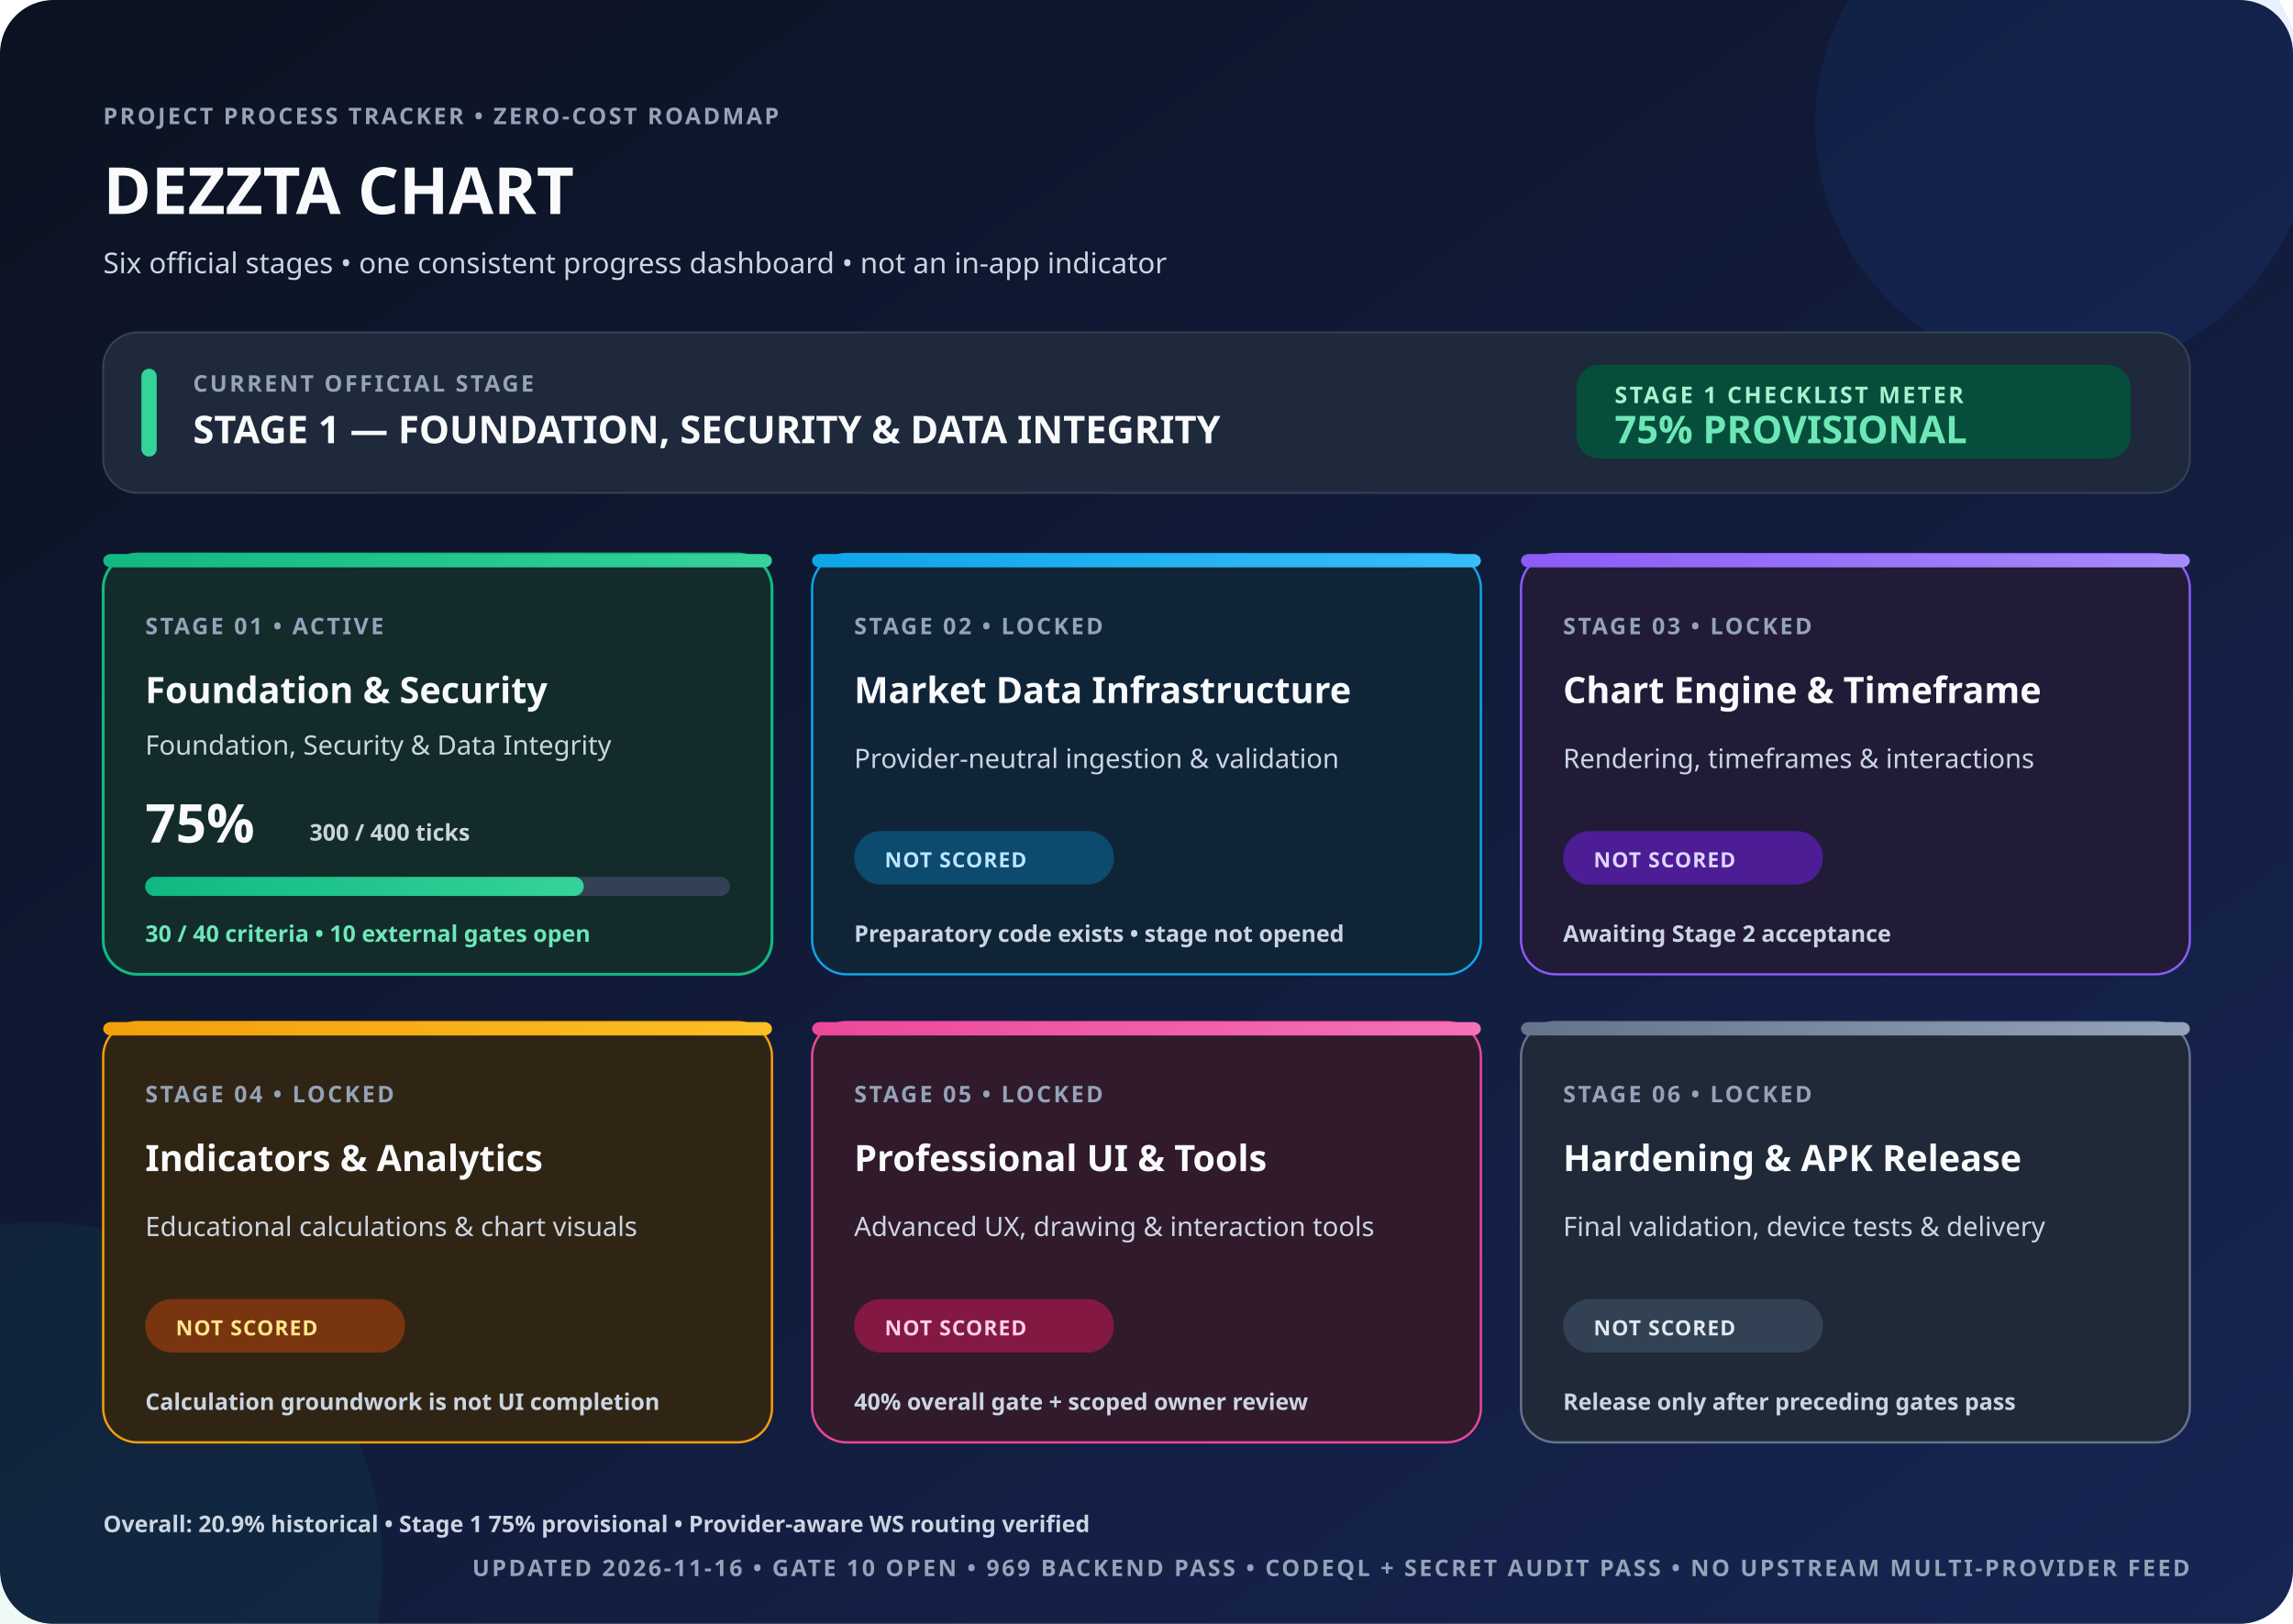
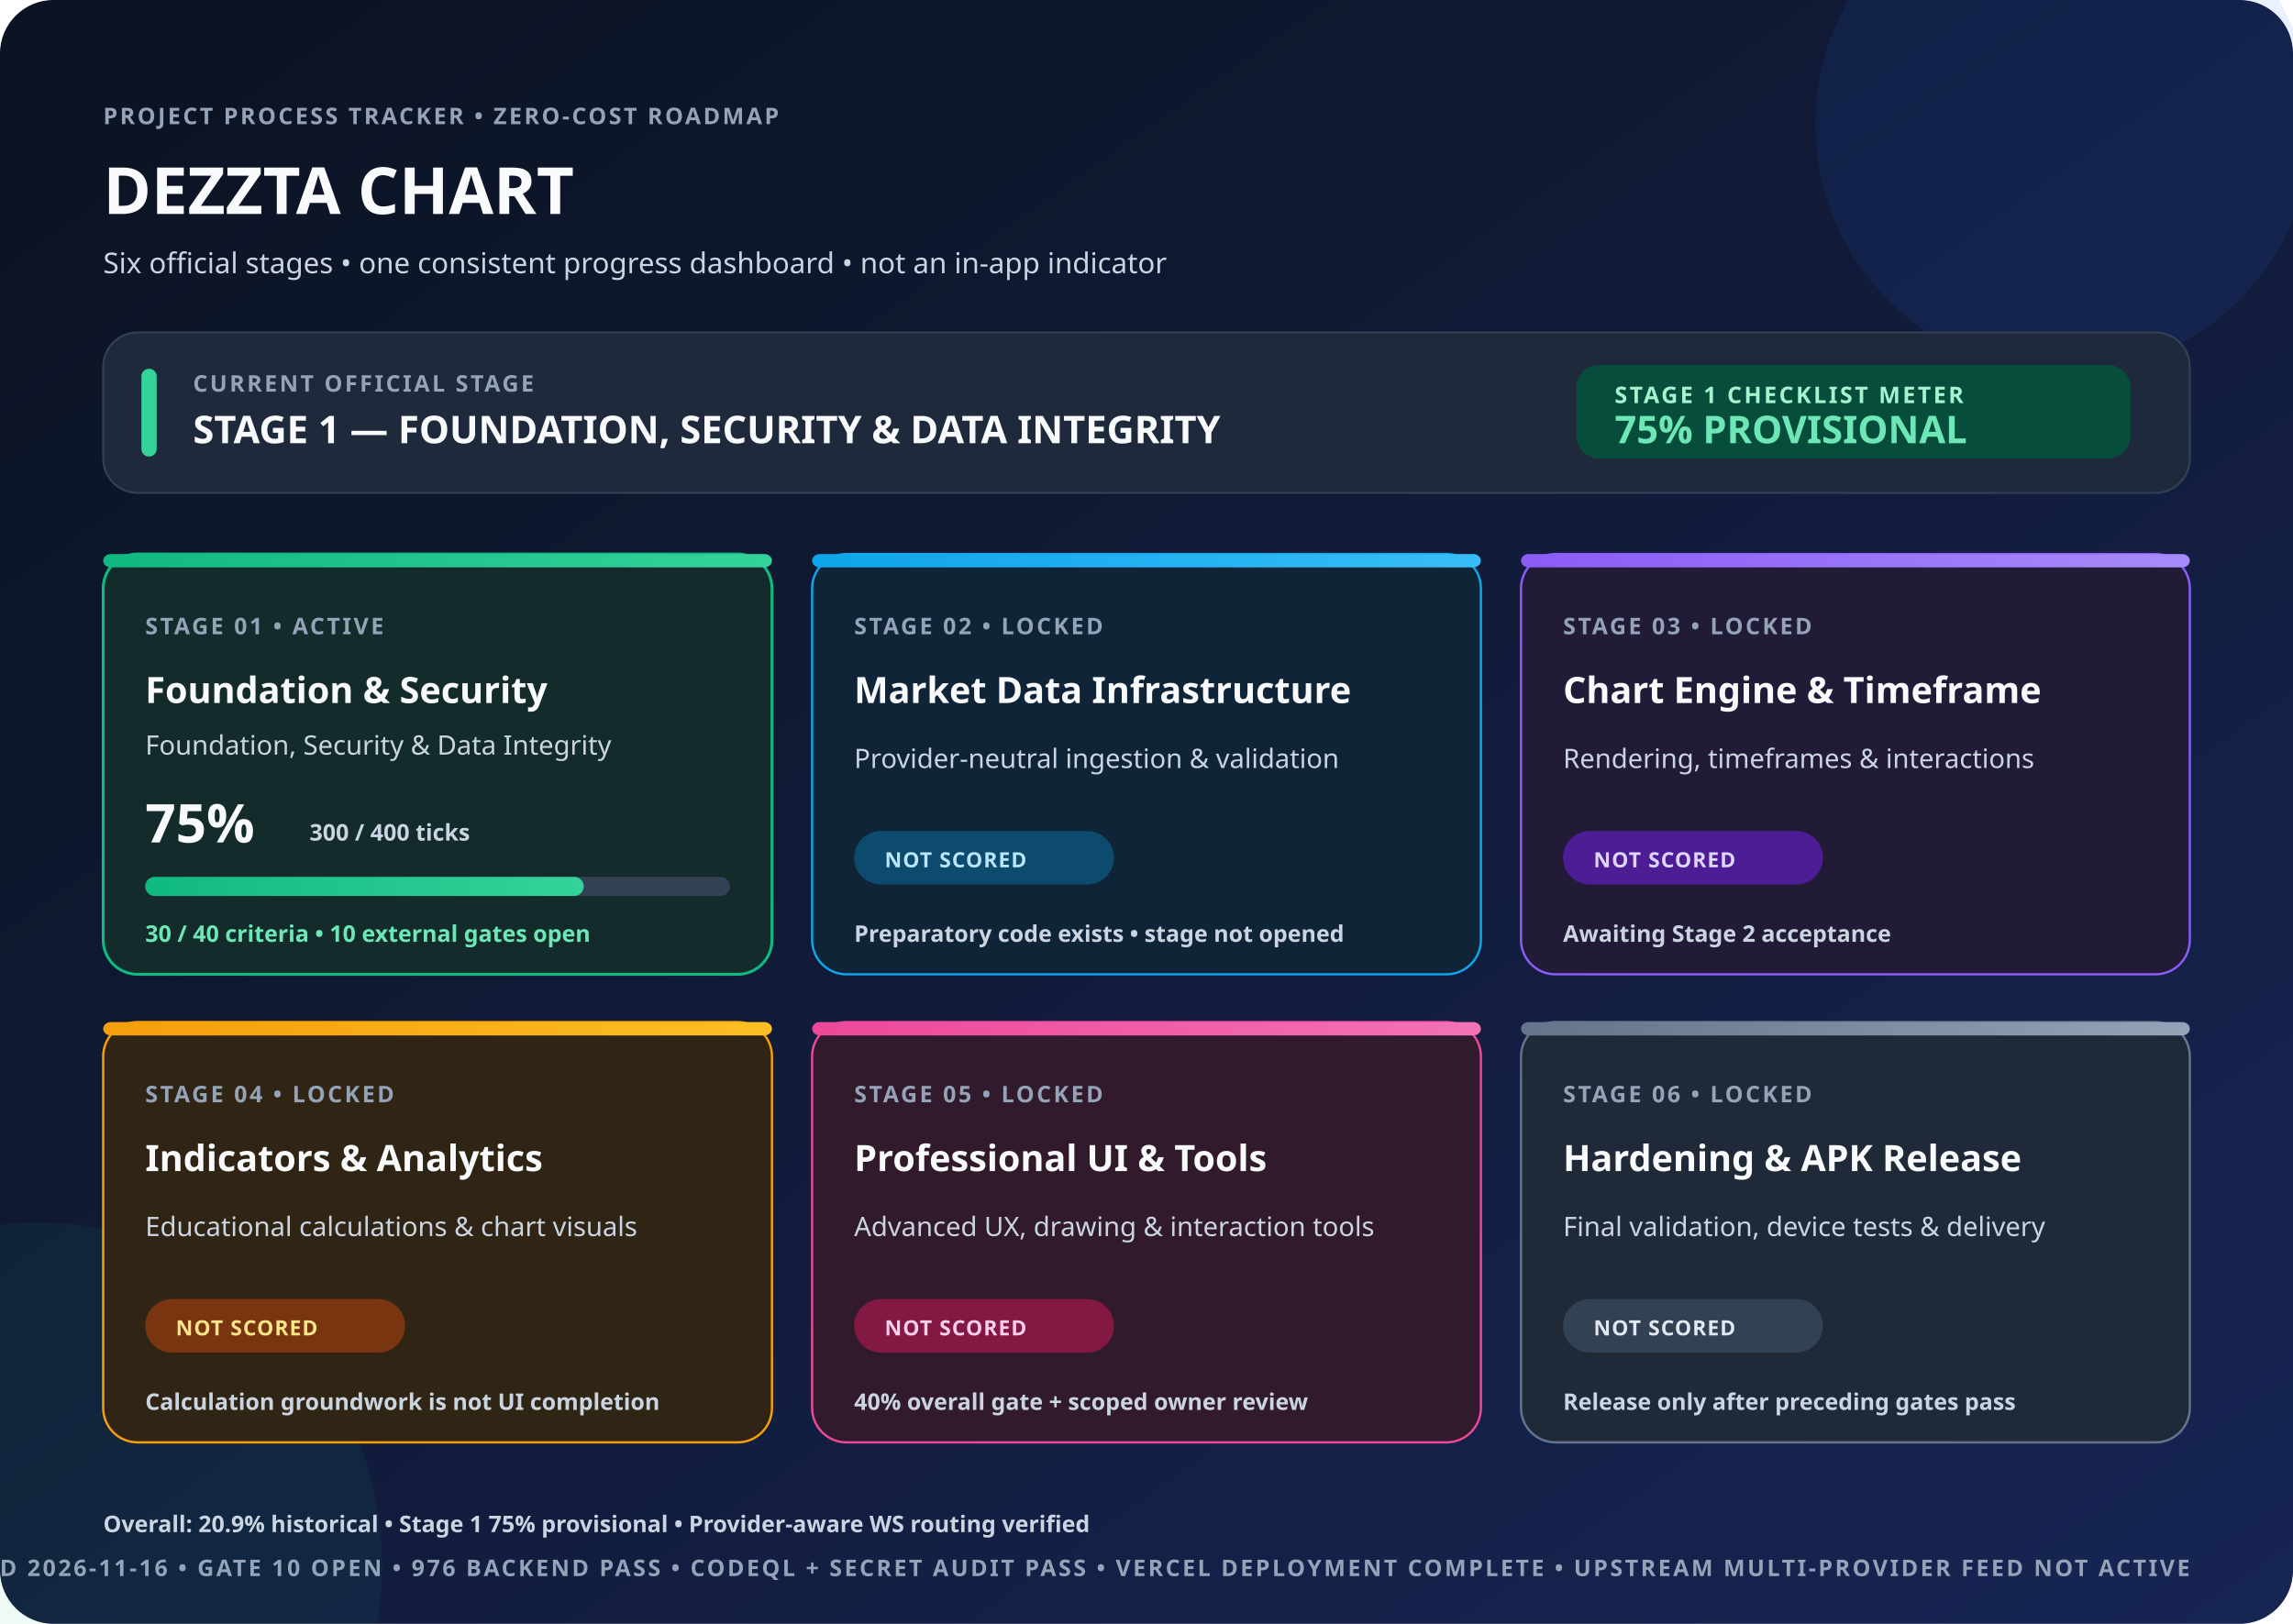
<svg xmlns="http://www.w3.org/2000/svg" width="1200" height="850" viewBox="0 0 1200 850" role="img" aria-labelledby="title desc">
  <defs>
    <linearGradient id="bg" x1="0" y1="0" x2="1" y2="1">
      <stop offset="0" stop-color="#0b1220" />
      <stop offset="1" stop-color="#172554" />
    </linearGradient>
    <linearGradient id="s1" x1="0" y1="0" x2="1" y2="0">
      <stop offset="0" stop-color="#10b981" />
      <stop offset="1" stop-color="#34d399" />
    </linearGradient>
    <linearGradient id="s2" x1="0" y1="0" x2="1" y2="0">
      <stop offset="0" stop-color="#0ea5e9" />
      <stop offset="1" stop-color="#38bdf8" />
    </linearGradient>
    <linearGradient id="s3" x1="0" y1="0" x2="1" y2="0">
      <stop offset="0" stop-color="#8b5cf6" />
      <stop offset="1" stop-color="#a78bfa" />
    </linearGradient>
    <linearGradient id="s4" x1="0" y1="0" x2="1" y2="0">
      <stop offset="0" stop-color="#f59e0b" />
      <stop offset="1" stop-color="#fbbf24" />
    </linearGradient>
    <linearGradient id="s5" x1="0" y1="0" x2="1" y2="0">
      <stop offset="0" stop-color="#ec4899" />
      <stop offset="1" stop-color="#f472b6" />
    </linearGradient>
    <linearGradient id="s6" x1="0" y1="0" x2="1" y2="0">
      <stop offset="0" stop-color="#64748b" />
      <stop offset="1" stop-color="#94a3b8" />
    </linearGradient>
    <style>
    .h{font:700 34px system-ui,sans-serif;fill:#f8fafc}.sub{font:500 15px system-ui,sans-serif;fill:#cbd5e1}
    .k{font:700 12px system-ui,sans-serif;letter-spacing:1.2px;fill:#94a3b8}
    .num{font:800 28px system-ui,sans-serif;fill:#f8fafc}.name{font:700 19px system-ui,sans-serif;fill:#f8fafc}
    .body{font:500 14px system-ui,sans-serif;fill:#cbd5e1}.small{font:600 12px system-ui,sans-serif;fill:#cbd5e1}
    .pill{font:700 11px system-ui,sans-serif;letter-spacing:.5px}
  </style>
  </defs>
  <rect width="1200" height="850" rx="28" fill="url(#bg)" />
  <circle cx="1080" cy="65" r="130" fill="#2563eb" opacity=".10" />
  <circle cx="20" cy="820" r="180" fill="#10b981" opacity=".07" />
  <text x="54" y="65" class="k">PROJECT PROCESS TRACKER • ZERO-COST ROADMAP</text>
  <text x="54" y="112" class="h">DEZZTA CHART</text>
  <text x="54" y="143" class="sub">Six official stages • one consistent progress dashboard • not an in-app indicator</text>
  <rect x="54" y="174" width="1092" height="84" rx="18" fill="#1e293b" stroke="#334155" />
  <rect x="74" y="193" width="8" height="46" rx="4" fill="#34d399" />
  <text x="101" y="205" class="k">CURRENT OFFICIAL STAGE</text>
  <text x="101" y="232" style="font:700 20px system-ui,sans-serif;fill:#f8fafc">STAGE 1 — FOUNDATION, SECURITY &amp; DATA INTEGRITY</text>
  <rect x="825" y="191" width="290" height="49" rx="12" fill="#064e3b" />
  <text x="845" y="211" class="k" style="fill:#a7f3d0">STAGE 1 CHECKLIST METER</text>
  <text x="845" y="232" style="font:800 20px system-ui,sans-serif;fill:#6ee7b7">75% PROVISIONAL</text>
  <g transform="translate(54 290)">
    <rect width="350" height="220" rx="18" fill="#132b2b" stroke="#10b981" stroke-width="1.5" />
    <rect width="350" height="7" rx="4" fill="url(#s1)" />
    <text x="22" y="42" class="k">STAGE 01 • ACTIVE</text>
    <text x="22" y="78" class="name">Foundation &amp; Security</text>
    <text x="22" y="105" class="body">Foundation, Security &amp; Data Integrity</text>
    <text x="22" y="151" class="num">75%</text>
    <text x="108" y="150" class="small">300 / 400 ticks</text>
    <rect x="22" y="169" width="306" height="10" rx="5" fill="#334155" />
    <rect x="22" y="169" width="229.5" height="10" rx="5" fill="url(#s1)" />
    <text x="22" y="203" class="small" style="fill:#6ee7b7">30 / 40 criteria • 10 external gates open</text>
  </g>
  <g transform="translate(425 290)">
    <rect width="350" height="220" rx="18" fill="#102438" stroke="#0ea5e9" stroke-width="1.2" />
    <rect width="350" height="7" rx="4" fill="url(#s2)" />
    <text x="22" y="42" class="k">STAGE 02 • LOCKED</text>
    <text x="22" y="78" class="name">Market Data Infrastructure</text>
    <text x="22" y="112" class="body">Provider-neutral ingestion &amp; validation</text>
    <rect x="22" y="145" width="136" height="28" rx="14" fill="#0c4a6e" />
    <text x="38" y="164" class="pill" fill="#bae6fd">NOT SCORED</text>
    <text x="22" y="203" class="small">Preparatory code exists • stage not opened</text>
  </g>
  <g transform="translate(796 290)">
    <rect width="350" height="220" rx="18" fill="#211b38" stroke="#8b5cf6" stroke-width="1.2" />
    <rect width="350" height="7" rx="4" fill="url(#s3)" />
    <text x="22" y="42" class="k">STAGE 03 • LOCKED</text>
    <text x="22" y="78" class="name">Chart Engine &amp; Timeframe</text>
    <text x="22" y="112" class="body">Rendering, timeframes &amp; interactions</text>
    <rect x="22" y="145" width="136" height="28" rx="14" fill="#4c1d95" />
    <text x="38" y="164" class="pill" fill="#ddd6fe">NOT SCORED</text>
    <text x="22" y="203" class="small">Awaiting Stage 2 acceptance</text>
  </g>
  <g transform="translate(54 535)">
    <rect width="350" height="220" rx="18" fill="#302514" stroke="#f59e0b" stroke-width="1.2" />
    <rect width="350" height="7" rx="4" fill="url(#s4)" />
    <text x="22" y="42" class="k">STAGE 04 • LOCKED</text>
    <text x="22" y="78" class="name">Indicators &amp; Analytics</text>
    <text x="22" y="112" class="body">Educational calculations &amp; chart visuals</text>
    <rect x="22" y="145" width="136" height="28" rx="14" fill="#78350f" />
    <text x="38" y="164" class="pill" fill="#fde68a">NOT SCORED</text>
    <text x="22" y="203" class="small">Calculation groundwork is not UI completion</text>
  </g>
  <g transform="translate(425 535)">
    <rect width="350" height="220" rx="18" fill="#301a2b" stroke="#ec4899" stroke-width="1.2" />
    <rect width="350" height="7" rx="4" fill="url(#s5)" />
    <text x="22" y="42" class="k">STAGE 05 • LOCKED</text>
    <text x="22" y="78" class="name">Professional UI &amp; Tools</text>
    <text x="22" y="112" class="body">Advanced UX, drawing &amp; interaction tools</text>
    <rect x="22" y="145" width="136" height="28" rx="14" fill="#831843" />
    <text x="38" y="164" class="pill" fill="#fbcfe8">NOT SCORED</text>
    <text x="22" y="203" class="small">40% overall gate + scoped owner review</text>
  </g>
  <g transform="translate(796 535)">
    <rect width="350" height="220" rx="18" fill="#202938" stroke="#64748b" stroke-width="1.2" />
    <rect width="350" height="7" rx="4" fill="url(#s6)" />
    <text x="22" y="42" class="k">STAGE 06 • LOCKED</text>
    <text x="22" y="78" class="name">Hardening &amp; APK Release</text>
    <text x="22" y="112" class="body">Final validation, device tests &amp; delivery</text>
    <rect x="22" y="145" width="136" height="28" rx="14" fill="#334155" />
    <text x="38" y="164" class="pill" fill="#e2e8f0">NOT SCORED</text>
    <text x="22" y="203" class="small">Release only after preceding gates pass</text>
  </g>
  <text x="54" y="802" class="small">Overall: 20.9% historical • Stage 1 75% provisional • Provider-aware WS routing verified</text>
-   <text x="1146" y="825" text-anchor="end" class="k">UPDATED 2026-11-16 • GATE 10 OPEN • 969 BACKEND PASS • CODEQL + SECRET AUDIT PASS • NO UPSTREAM MULTI-PROVIDER FEED</text>
+   <text x="1146" y="825" text-anchor="end" class="k">UPDATED 2026-11-16 • GATE 10 OPEN • 976 BACKEND PASS • CODEQL + SECRET AUDIT PASS • VERCEL DEPLOYMENT COMPLETE • UPSTREAM MULTI-PROVIDER FEED NOT ACTIVE</text>
</svg>
